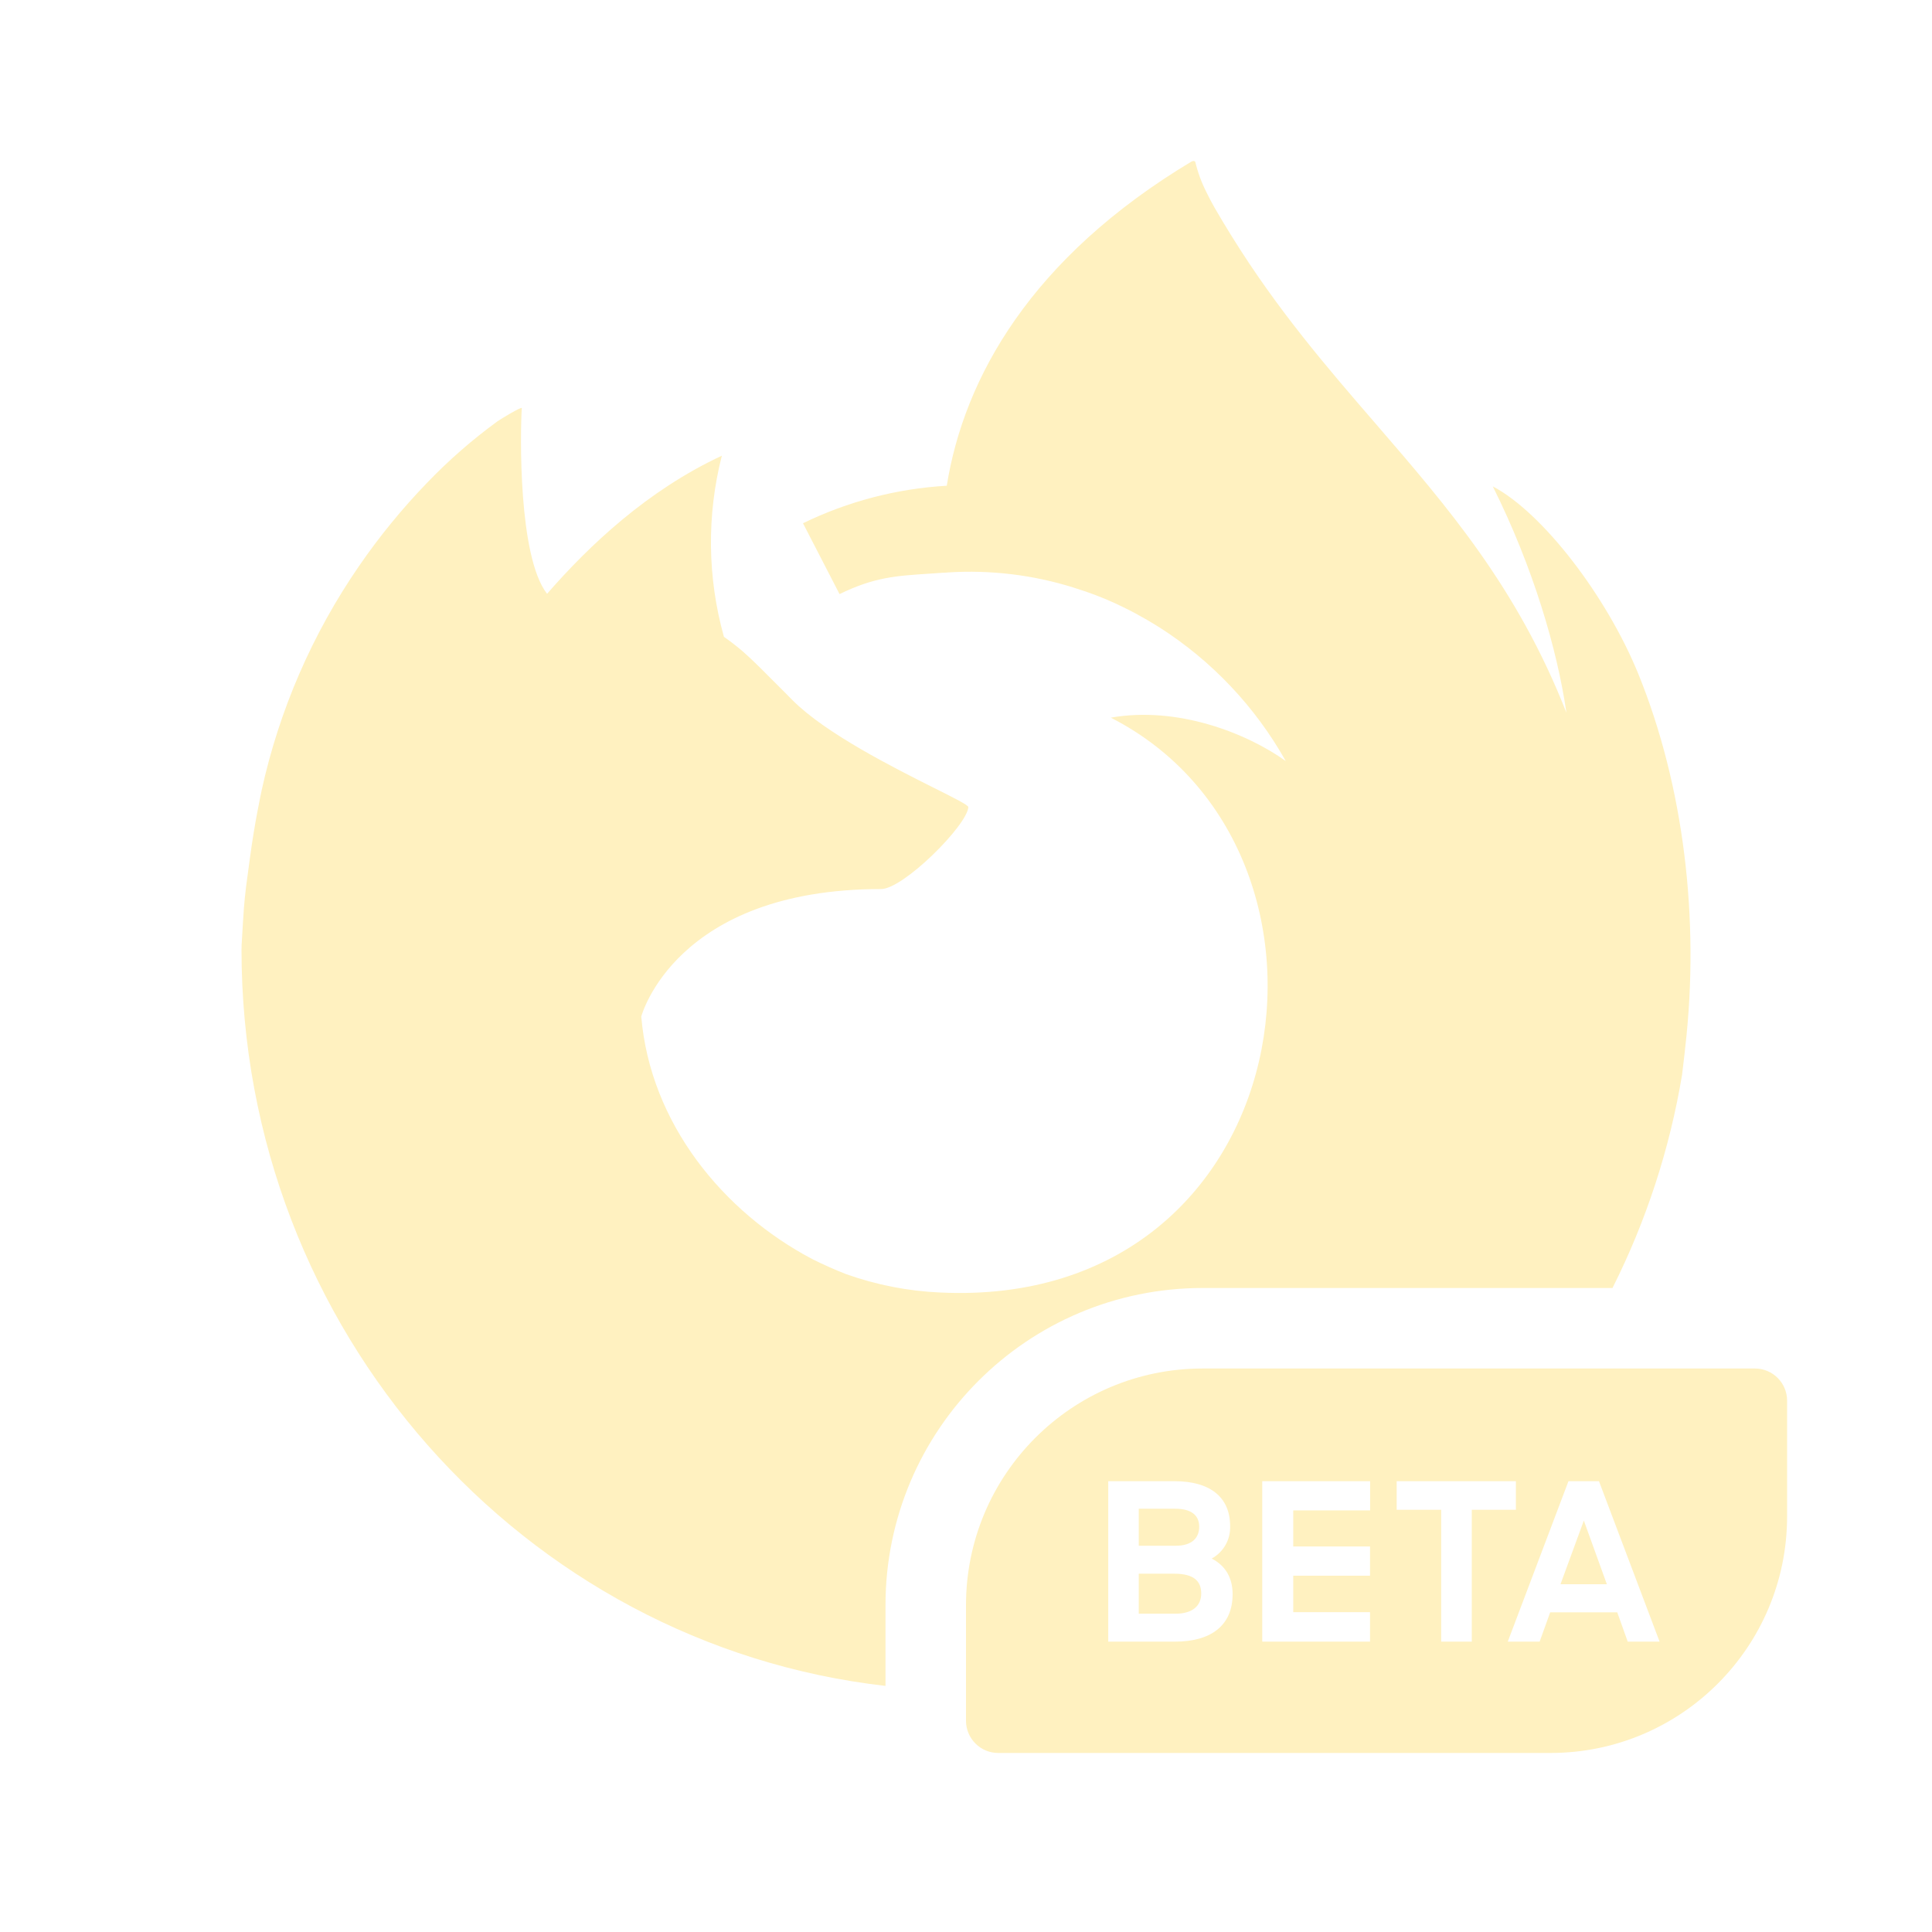
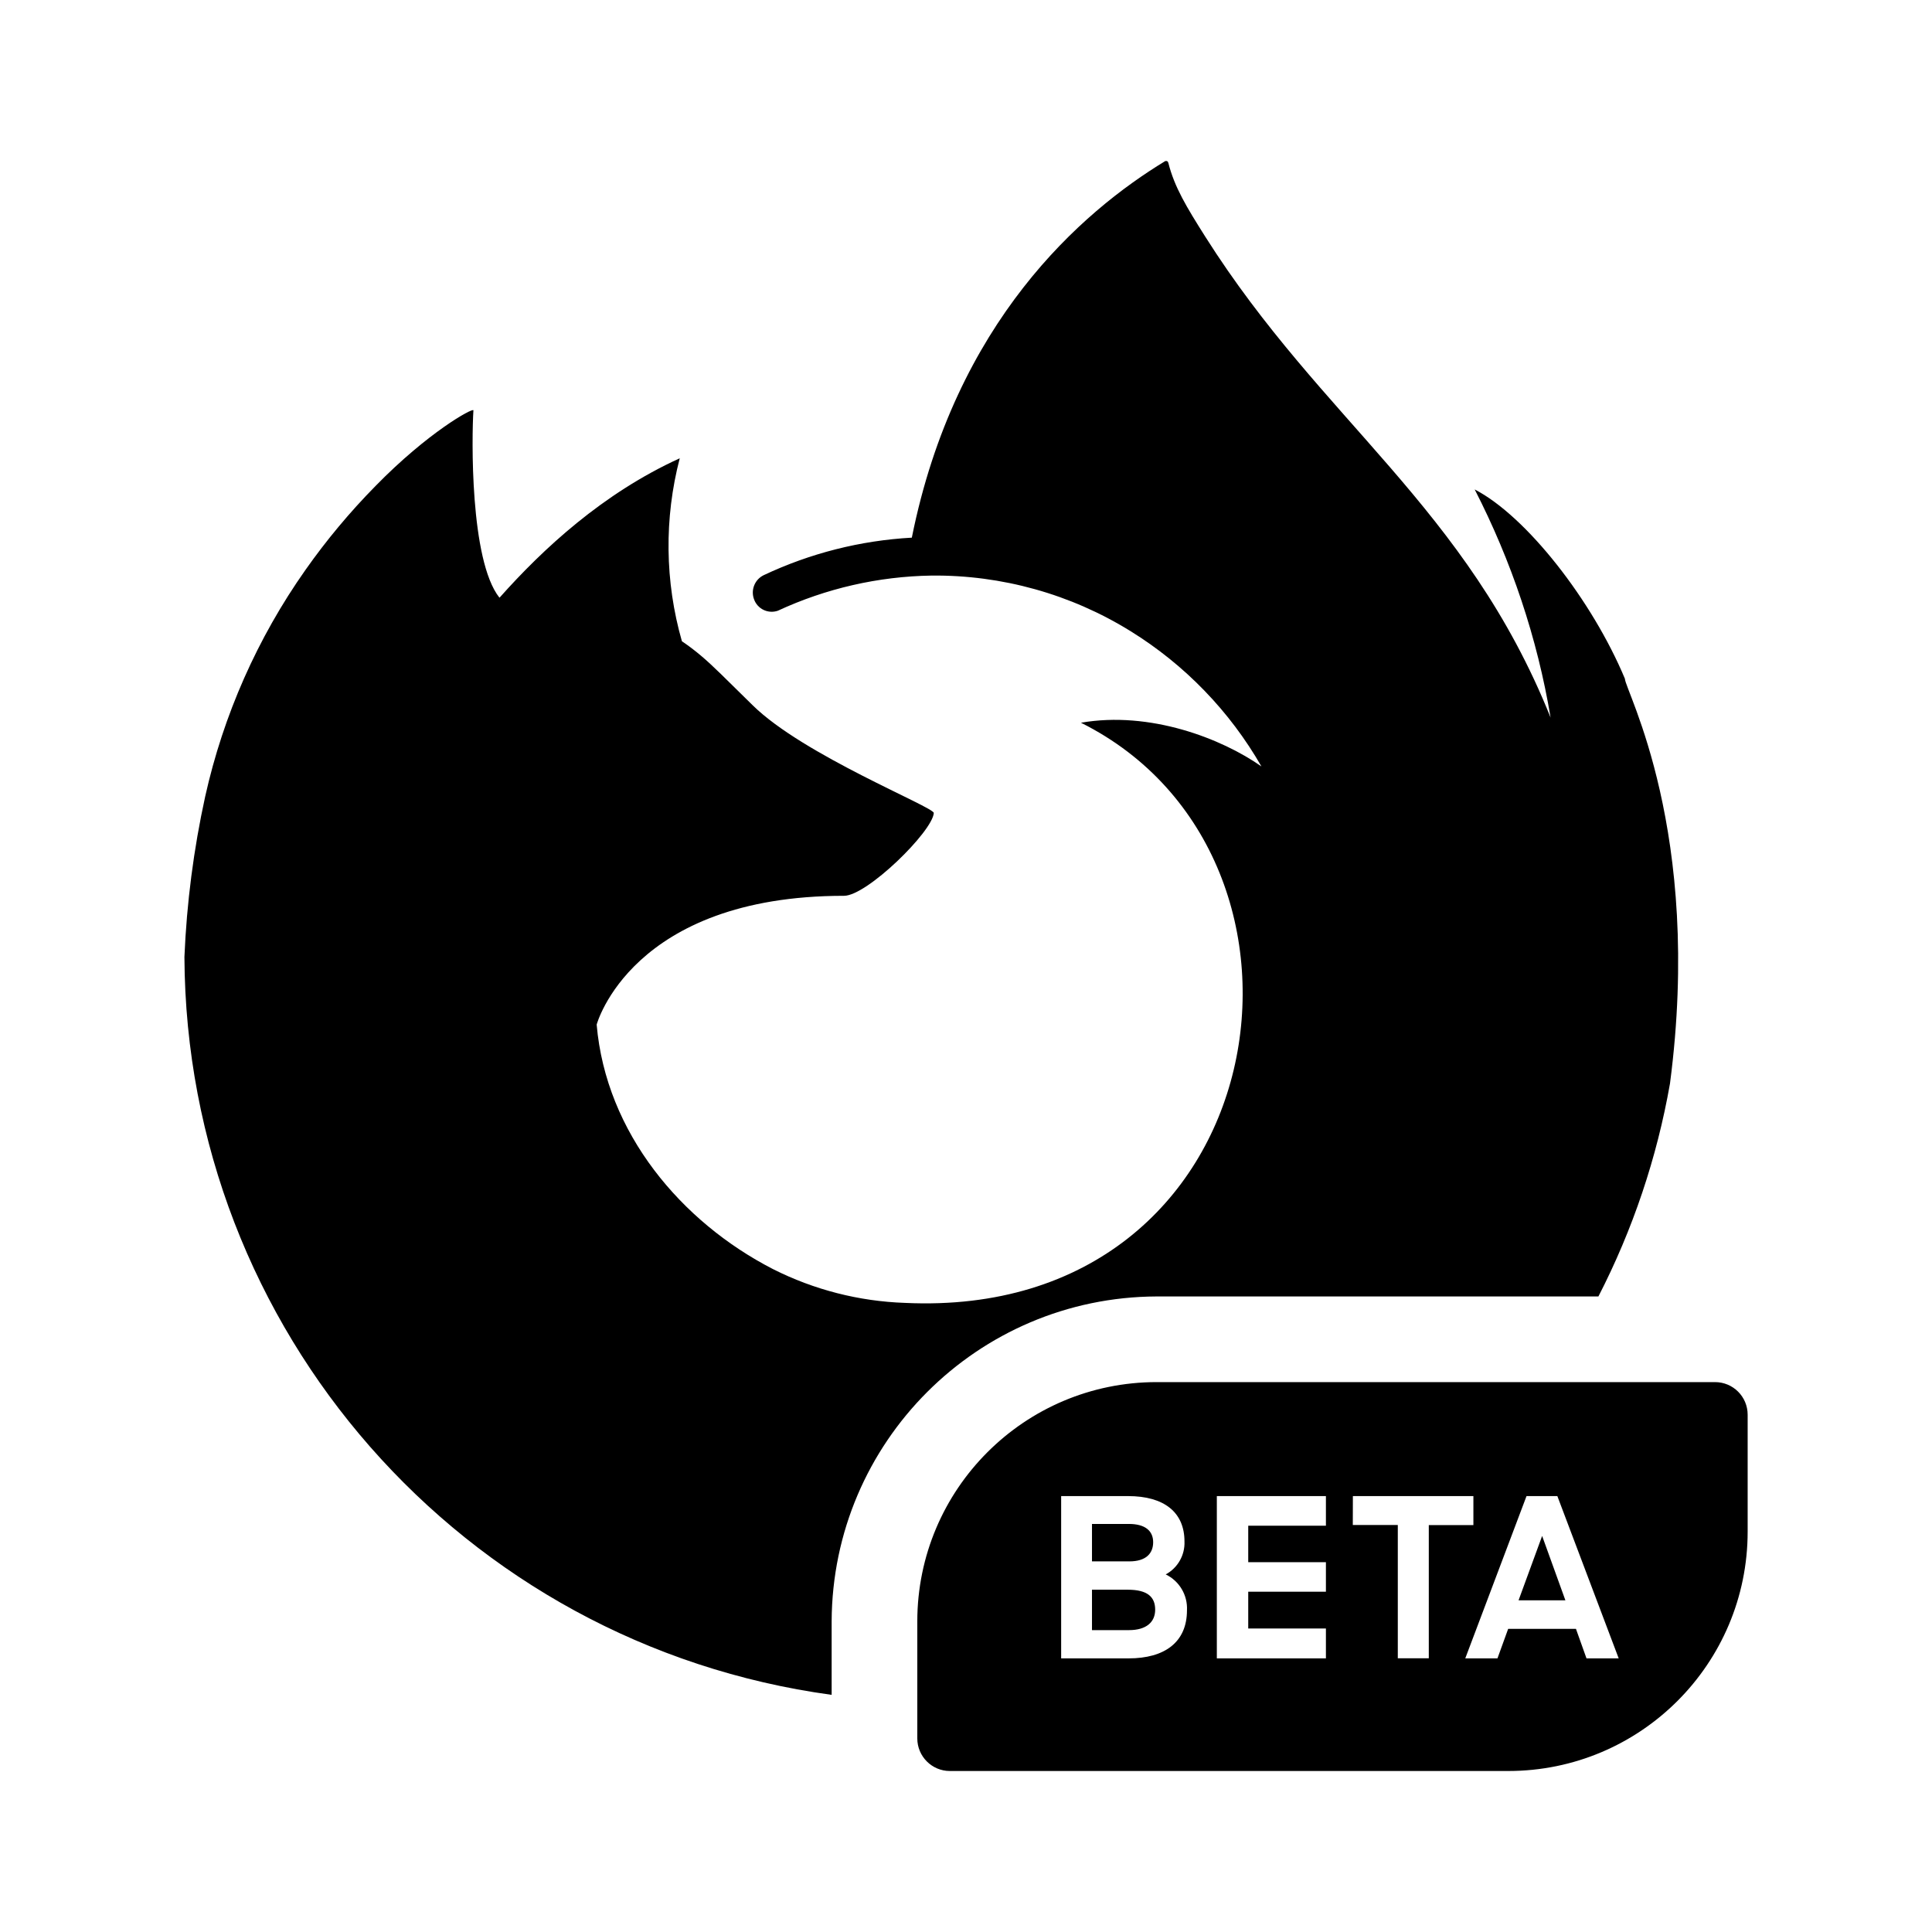
- <svg xmlns="http://www.w3.org/2000/svg" width="24" height="24" fill="none" viewBox="0 0 24 24">
-   <path fill="#FFF1C0" d="M14.94 17A2.94 2.94 0 0 0 12 19.94v1.436c0 .221.18.4.4.4h6.86a2.94 2.94 0 0 0 2.94-2.94V17.4a.4.4 0 0 0-.4-.4zm-1.173 1.4h.824c.443 0 .69.2.69.557a.44.44 0 0 1-.229.404c.167.085.26.235.26.442 0 .393-.273.59-.715.59h-.83zm1.913 0h1.34v.363h-.955v.448h.954v.363h-.954v.453h.954v.366H15.68zm1.67 0h1.481v.355h-.548v1.638h-.38v-1.638h-.553zm2.134 0h.379l.753 1.993h-.396l-.13-.364h-.833l-.131.364h-.396zm-5.338.342v.46h.459c.205 0 .292-.1.292-.237 0-.139-.096-.223-.297-.223zm5.529.147-.29.791h.576zm-5.529.66v.497h.456c.21 0 .32-.096.32-.251s-.093-.246-.336-.246z" />
-   <path fill="#FFF1C0" d="M20.352 8.372c-.392-.962-1.185-2.001-1.808-2.33.507 1.016.8 2.034.912 2.794l.002.016c-.608-1.55-1.47-2.547-2.365-3.584-.605-.7-1.225-1.418-1.793-2.335l-.002-.003q-.106-.17-.21-.35a3 3 0 0 1-.1-.19 1.7 1.7 0 0 1-.14-.38.02.02 0 0 0-.015-.009.03.03 0 0 0-.017 0l-.004.003-.004.002-.003.001.004-.005c-2.004 1.2-2.834 2.696-3.048 4.032a4.7 4.7 0 0 0-1.786.466l.454.88c.433-.21.692-.226 1.12-.254l.175-.012h.016l.037-.003a4.3 4.3 0 0 1 1.559.188l.03.01a4 4 0 0 1 .477.181q.093.043.184.089l.002.001.08.042a5 5 0 0 1 .287.167 4.7 4.7 0 0 1 1.576 1.665c-.481-.345-1.343-.686-2.173-.539 3.242 1.656 2.371 7.356-2.12 7.141a4 4 0 0 1-1.173-.23 5 5 0 0 1-.417-.186c-1.1-.58-2.01-1.679-2.123-3.012 0 0 .416-1.584 2.98-1.584.276 0 1.068-.79 1.083-1.018-.001-.025-.17-.11-.418-.234-.51-.256-1.354-.68-1.766-1.094l-.096-.097c-.263-.264-.4-.403-.523-.51a3 3 0 0 0-.233-.18 4.35 4.35 0 0 1-.026-2.25c-.925.431-1.645 1.112-2.169 1.713h-.004c-.357-.462-.332-1.987-.312-2.305-.004-.02-.266.139-.3.163a6.6 6.6 0 0 0-.881.77q-.463.48-.842 1.031a7.9 7.9 0 0 0-1.21 2.79v.002c-.007.034-.087.399-.146.846l-.029.216a6 6 0 0 0-.053.528l-.001.016-.001.01-.018.307v.024L3 11.795c0 4.734 3.5 8.634 8 9.148V19.94A3.94 3.94 0 0 1 14.94 16h5.091a9.3 9.3 0 0 0 .864-2.647q.016-.126.03-.253l.011-.102c.18-1.579-.02-3.238-.584-4.626" />
+ <svg xmlns="http://www.w3.org/2000/svg" viewBox="0 0 24 24">
+   <path d="M14.475 2.001c-1.041.632-2.61 1.998-3.148 4.678a4.95 4.95 0 0 0-1.842.467.24.24 0 0 0-.118.299c.043.12.174.183.295.142a4.715 4.715 0 0 1 1.909-.437 4.606 4.606 0 0 1 2.474.691 4.764 4.764 0 0 1 1.625 1.68c-.495-.348-1.386-.692-2.242-.543 3.343 1.67 2.446 7.425-2.186 7.207a3.937 3.937 0 0 1-1.64-.42c-1.137-.584-2.074-1.691-2.19-3.037 0 0 .43-1.6 3.073-1.6.285 0 1.099-.798 1.115-1.029-.004-.077-1.62-.717-2.25-1.338-.337-.331-.497-.494-.639-.613a2.676 2.676 0 0 0-.24-.182 4.31 4.31 0 0 1-.027-2.273c-.955.435-1.698 1.124-2.237 1.73h-.004c-.368-.466-.343-2.005-.322-2.326-.007-.034-.566.274-1.217.941a8.28 8.28 0 0 0-.869 1.041 7.848 7.848 0 0 0-1.246 2.815 11.573 11.573 0 0 0-.258 1.994 9.296 9.296 0 0 0 8.04 9.166v-.912a4.053 4.053 0 0 1 4.037-4.037h5.488a9.295 9.295 0 0 0 .889-2.644c.412-3.14-.56-4.888-.56-5.03-.406-.972-1.224-2.019-1.866-2.351.457.89.778 1.846.943 2.834-1.05-2.62-2.833-3.674-4.289-5.973-.234-.37-.383-.616-.459-.916-.005-.023-.02-.028-.039-.024zm-.107 15.168a2.974 2.974 0 0 0-2.973 2.973v1.453c0 .224.182.405.404.405h6.938a2.974 2.974 0 0 0 2.973-2.973v-1.453a.405.405 0 0 0-.405-.405zm-1.186 1.416h.832c.448 0 .7.202.7.563a.445.445 0 0 1-.233.41.468.468 0 0 1 .264.445c0 .398-.278.598-.725.598h-.838zm1.934 0h1.355v.368h-.965v.453h.965v.367h-.965v.457h.965v.371h-1.355zm1.69 0h1.497v.36h-.554V20.6h-.385v-1.656h-.559zm2.157 0h.383l.762 2.016h-.4l-.131-.367h-.842l-.133.367h-.4zm-5.398.346v.465h.465c.207 0 .295-.1.295-.238 0-.14-.098-.227-.301-.227zm5.592.149-.293.8h.582zm-5.592.668v.502h.46c.213 0 .325-.098.325-.254 0-.157-.094-.248-.34-.248z" />
</svg>
